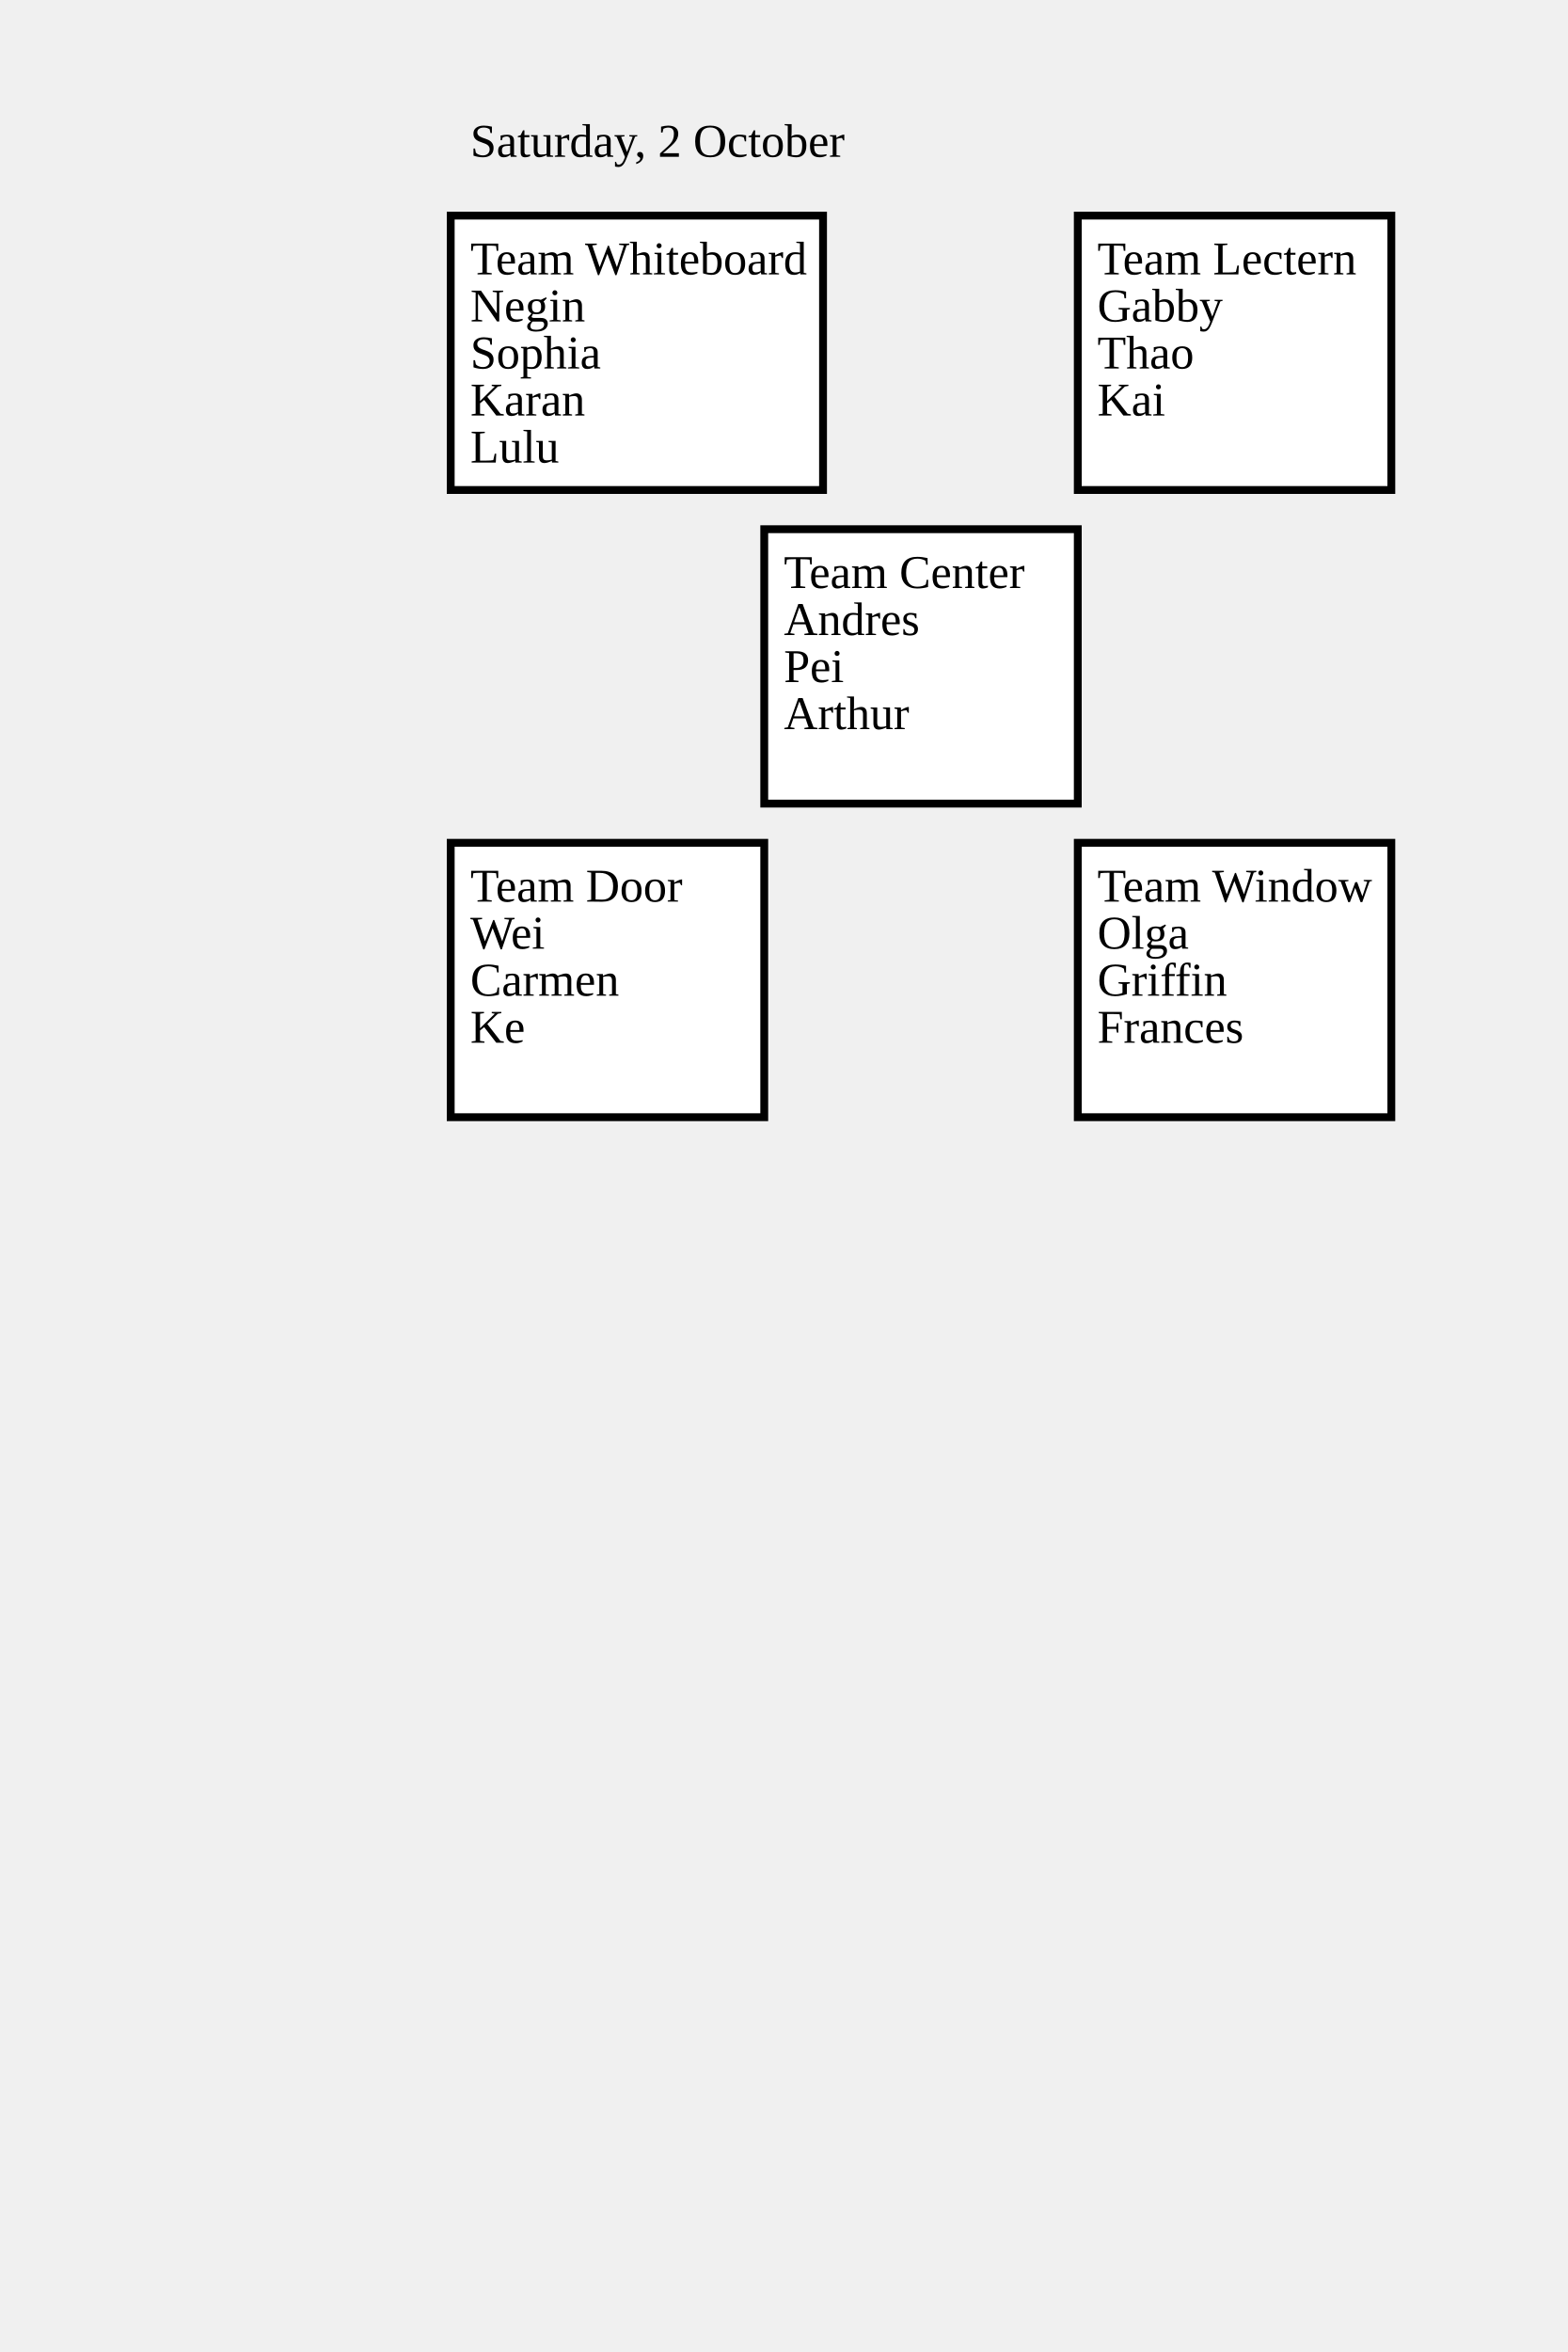
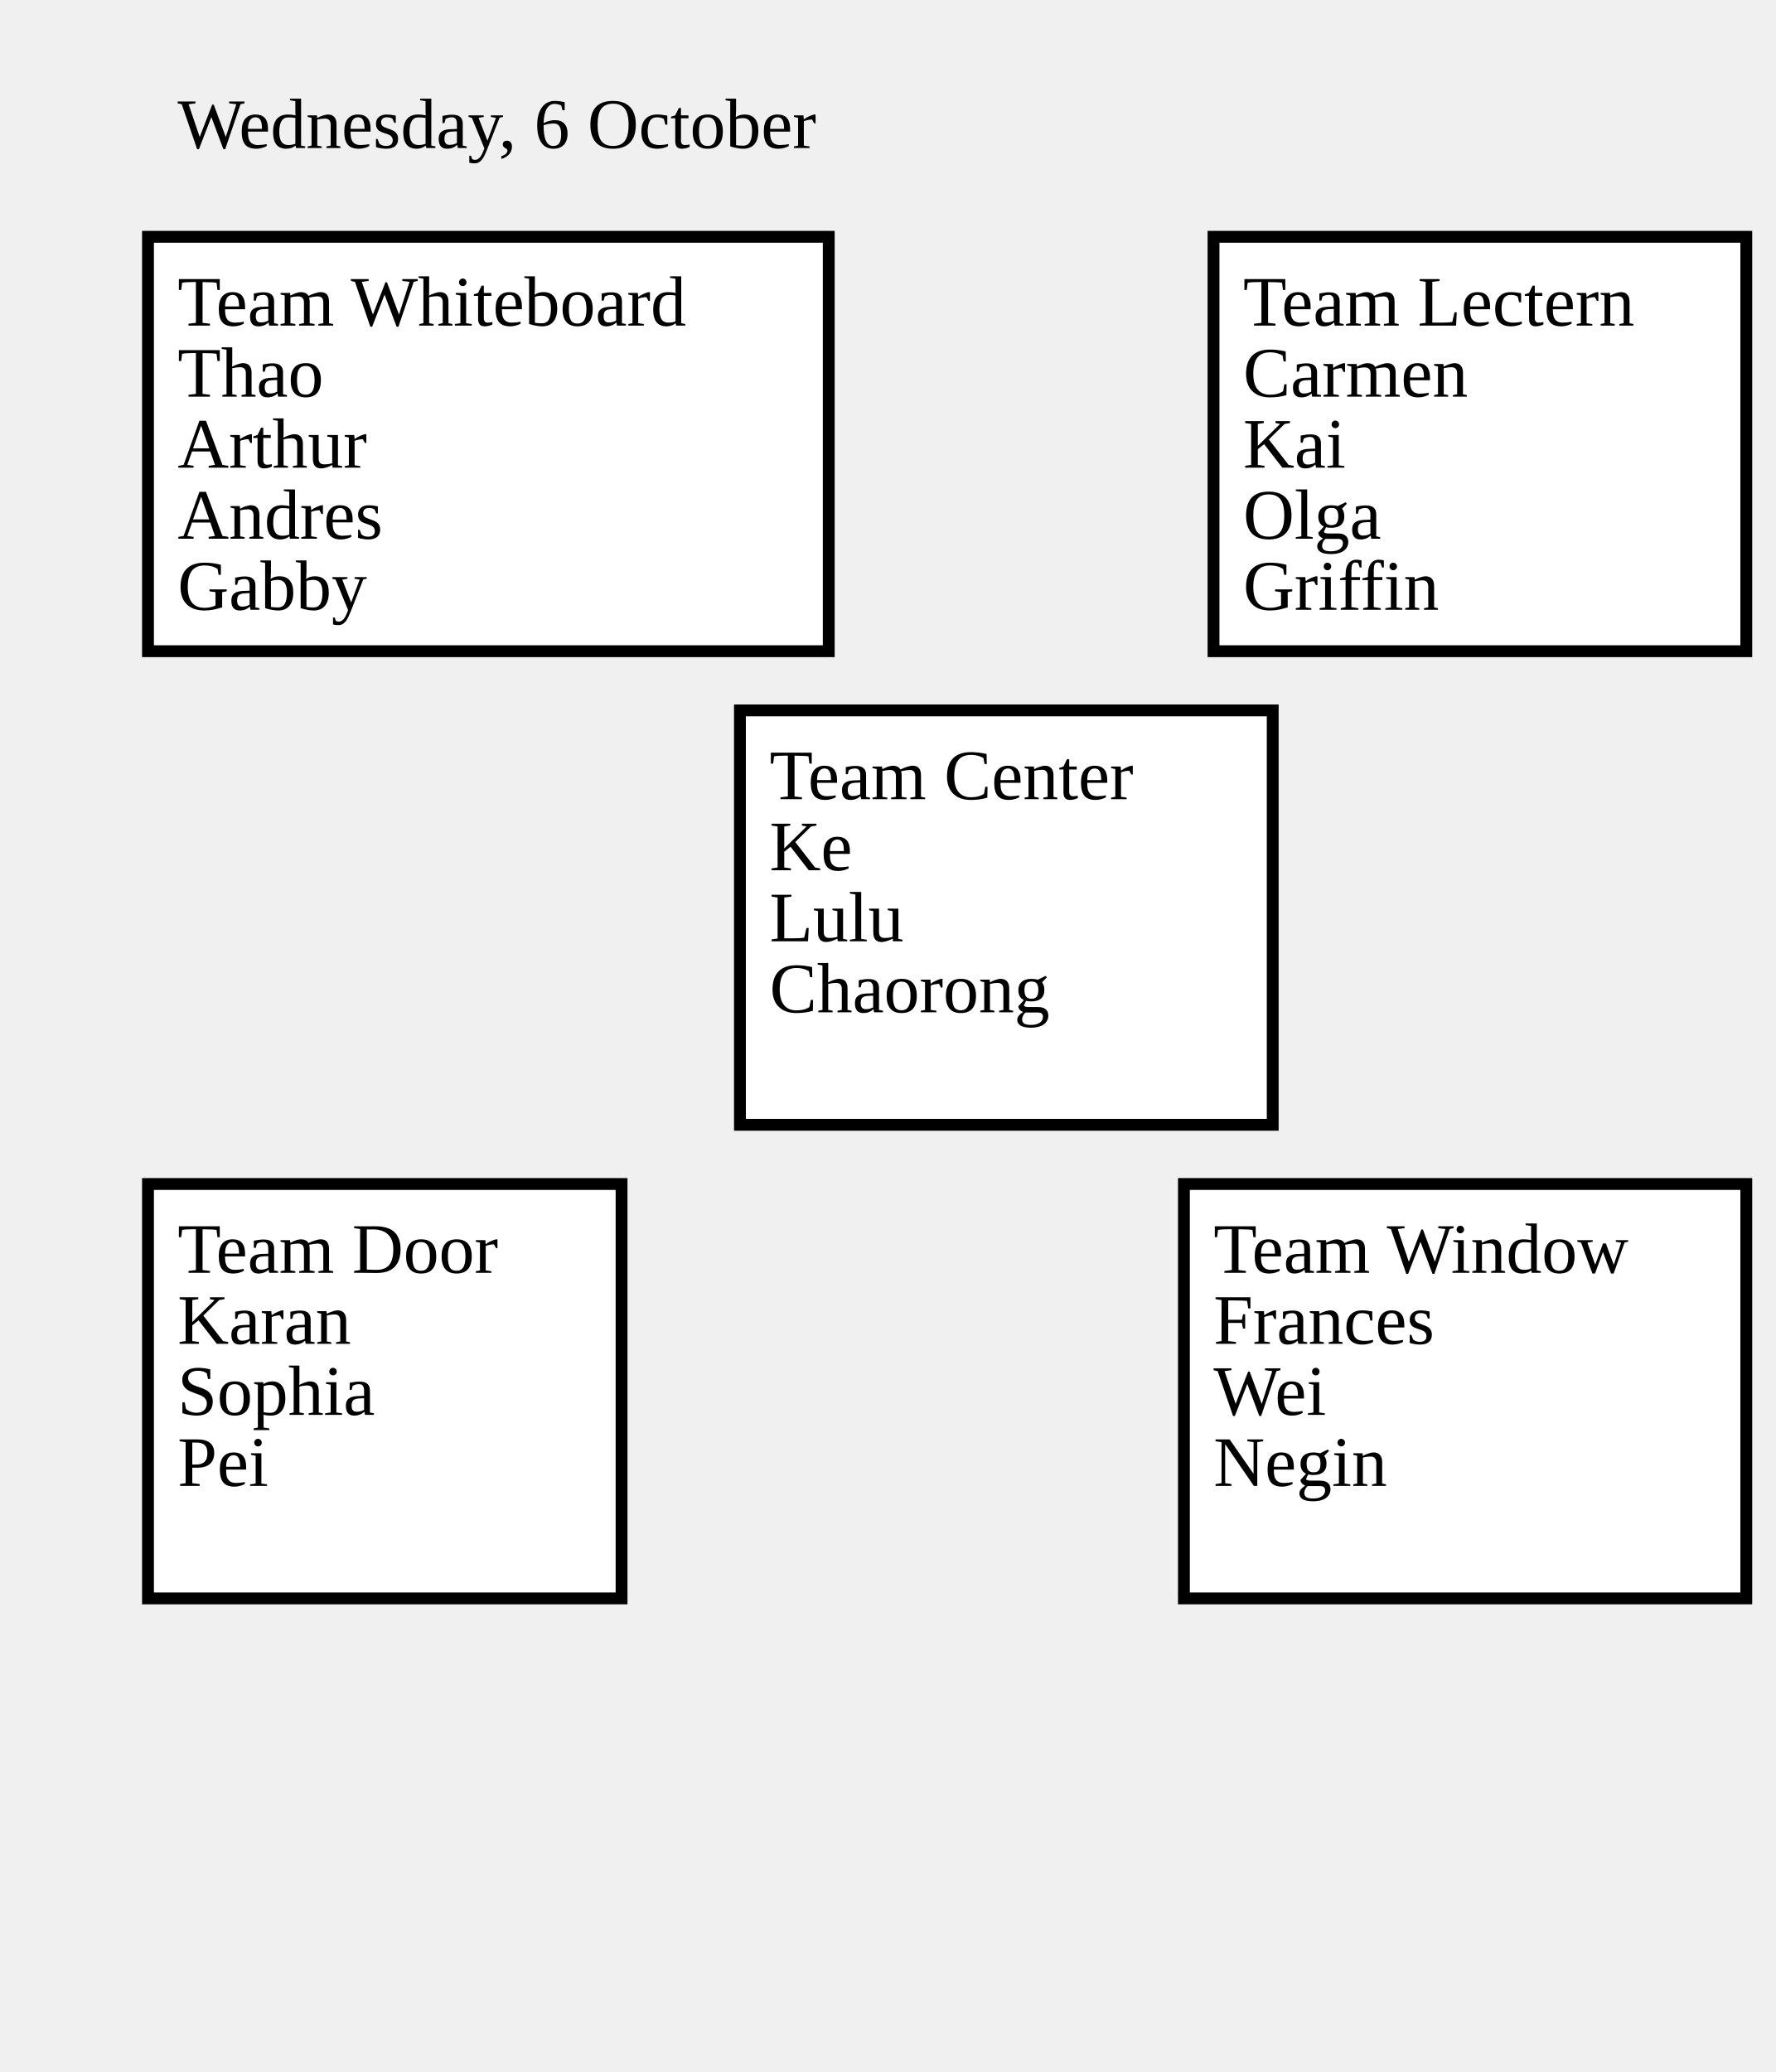
- <svg xmlns="http://www.w3.org/2000/svg" width="400" height="600" viewBox="-200.0 -300.0 400 600">
+ <svg xmlns="http://www.w3.org/2000/svg" width="300" height="350" viewBox="-150.0 -175.0 300 350">
  <defs>
</defs>
-   <text x="-80" y="-260" font-size="12" fill="black" dy="0em">Saturday, 2 October</text>
-   <rect x="-85" y="-85" width="80" height="70" fill="#ffffff" stroke-width="2" stroke="black" />
-   <text x="-80" y="-70" font-size="12" fill="black">
-     <tspan x="-80" dy="0em">Team Door</tspan>
-     <tspan x="-80" dy="1em">Wei</tspan>
-     <tspan x="-80" dy="1em">Carmen</tspan>
-     <tspan x="-80" dy="1em">Ke</tspan>
+   <text x="-120" y="-150" font-size="12" fill="black" dy="0em">Wednesday, 6 October</text>
+   <rect x="-125" y="25" width="80" height="70" fill="#ffffff" stroke-width="2" stroke="black" />
+   <text x="-120" y="40" font-size="12" fill="black">
+     <tspan x="-120" dy="0em">Team Door</tspan>
+     <tspan x="-120" dy="1em">Karan</tspan>
+     <tspan x="-120" dy="1em">Sophia</tspan>
+     <tspan x="-120" dy="1em">Pei</tspan>
  </text>
-   <rect x="75" y="-85" width="80" height="70" fill="#ffffff" stroke-width="2" stroke="black" />
-   <text x="80" y="-70" font-size="12" fill="black">
-     <tspan x="80" dy="0em">Team Window</tspan>
-     <tspan x="80" dy="1em">Olga</tspan>
-     <tspan x="80" dy="1em">Griffin</tspan>
-     <tspan x="80" dy="1em">Frances</tspan>
+   <rect x="50" y="25" width="95" height="70" fill="#ffffff" stroke-width="2" stroke="black" />
+   <text x="55" y="40" font-size="12" fill="black">
+     <tspan x="55" dy="0em">Team Window</tspan>
+     <tspan x="55" dy="1em">Frances</tspan>
+     <tspan x="55" dy="1em">Wei</tspan>
+     <tspan x="55" dy="1em">Negin</tspan>
  </text>
-   <rect x="75" y="-245" width="80" height="70" fill="#ffffff" stroke-width="2" stroke="black" />
-   <text x="80" y="-230" font-size="12" fill="black">
-     <tspan x="80" dy="0em">Team Lectern</tspan>
-     <tspan x="80" dy="1em">Gabby</tspan>
-     <tspan x="80" dy="1em">Thao</tspan>
-     <tspan x="80" dy="1em">Kai</tspan>
+   <rect x="55" y="-135" width="90" height="70" fill="#ffffff" stroke-width="2" stroke="black" />
+   <text x="60" y="-120" font-size="12" fill="black">
+     <tspan x="60" dy="0em">Team Lectern</tspan>
+     <tspan x="60" dy="1em">Carmen</tspan>
+     <tspan x="60" dy="1em">Kai</tspan>
+     <tspan x="60" dy="1em">Olga</tspan>
+     <tspan x="60" dy="1em">Griffin</tspan>
  </text>
-   <rect x="-85" y="-245" width="95" height="70" fill="#ffffff" stroke-width="2" stroke="black" />
-   <text x="-80" y="-230" font-size="12" fill="black">
-     <tspan x="-80" dy="0em">Team Whiteboard</tspan>
-     <tspan x="-80" dy="1em">Negin</tspan>
-     <tspan x="-80" dy="1em">Sophia</tspan>
-     <tspan x="-80" dy="1em">Karan</tspan>
-     <tspan x="-80" dy="1em">Lulu</tspan>
+   <rect x="-125" y="-135" width="115" height="70" fill="#ffffff" stroke-width="2" stroke="black" />
+   <text x="-120" y="-120" font-size="12" fill="black">
+     <tspan x="-120" dy="0em">Team Whiteboard</tspan>
+     <tspan x="-120" dy="1em">Thao</tspan>
+     <tspan x="-120" dy="1em">Arthur</tspan>
+     <tspan x="-120" dy="1em">Andres</tspan>
+     <tspan x="-120" dy="1em">Gabby</tspan>
  </text>
-   <rect x="-5" y="-165" width="80" height="70" fill="#ffffff" stroke-width="2" stroke="black" />
-   <text x="0" y="-150" font-size="12" fill="black">
-     <tspan x="0" dy="0em">Team Center</tspan>
-     <tspan x="0" dy="1em">Andres</tspan>
-     <tspan x="0" dy="1em">Pei</tspan>
-     <tspan x="0" dy="1em">Arthur</tspan>
+   <rect x="-25" y="-55" width="90" height="70" fill="#ffffff" stroke-width="2" stroke="black" />
+   <text x="-20" y="-40" font-size="12" fill="black">
+     <tspan x="-20" dy="0em">Team Center</tspan>
+     <tspan x="-20" dy="1em">Ke</tspan>
+     <tspan x="-20" dy="1em">Lulu</tspan>
+     <tspan x="-20" dy="1em">Chaorong</tspan>
  </text>
</svg>
